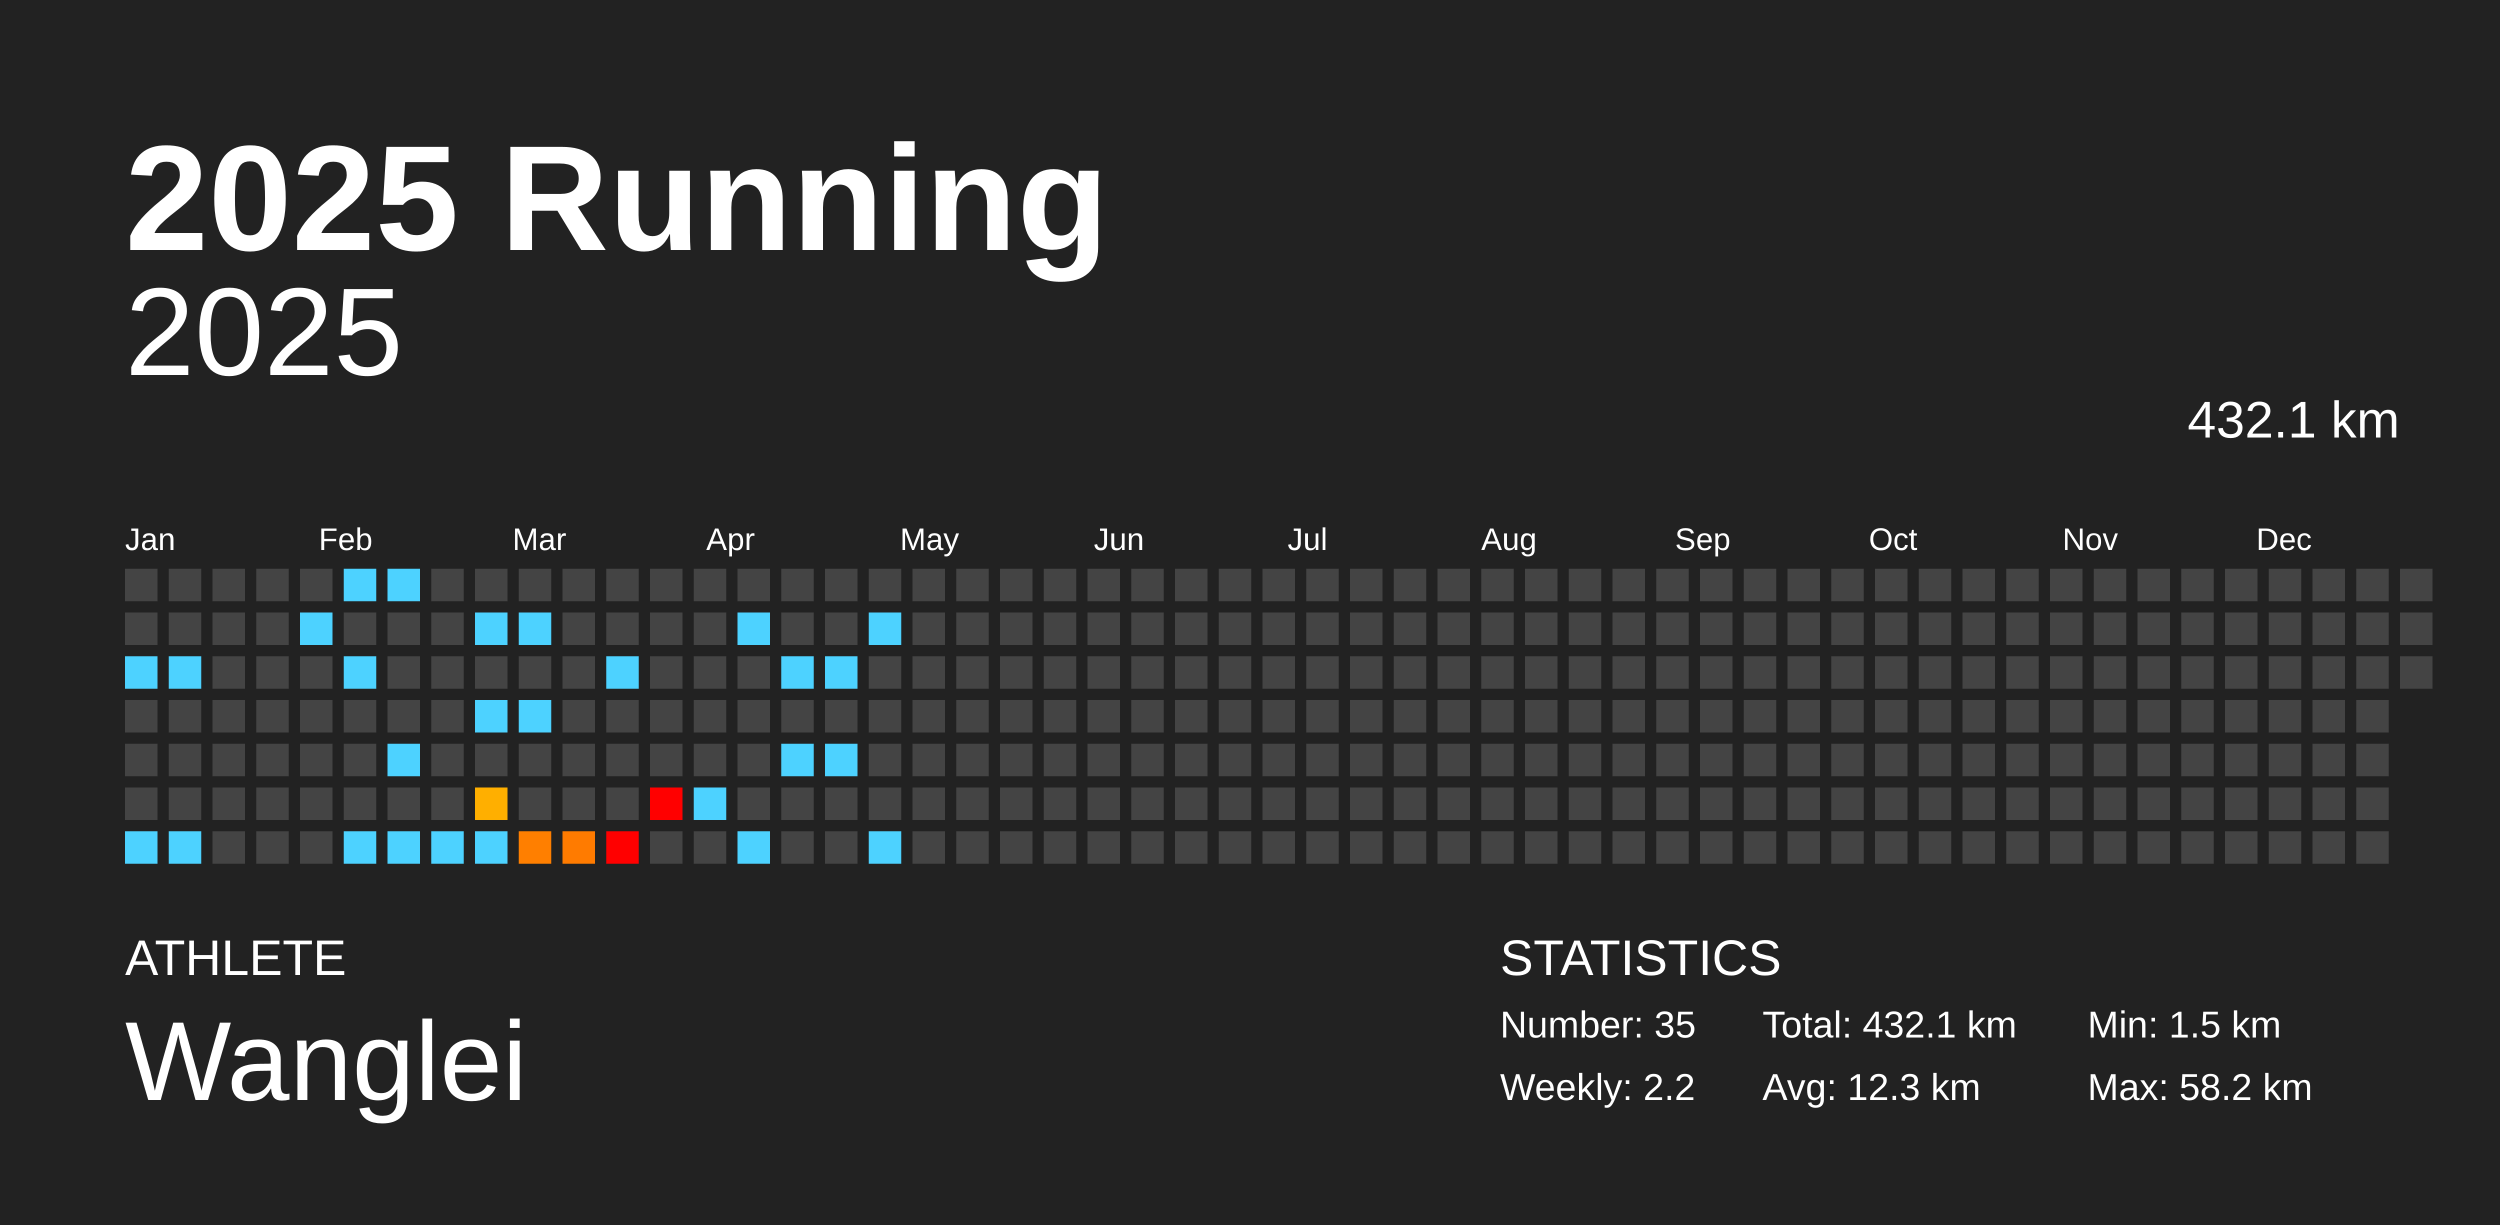
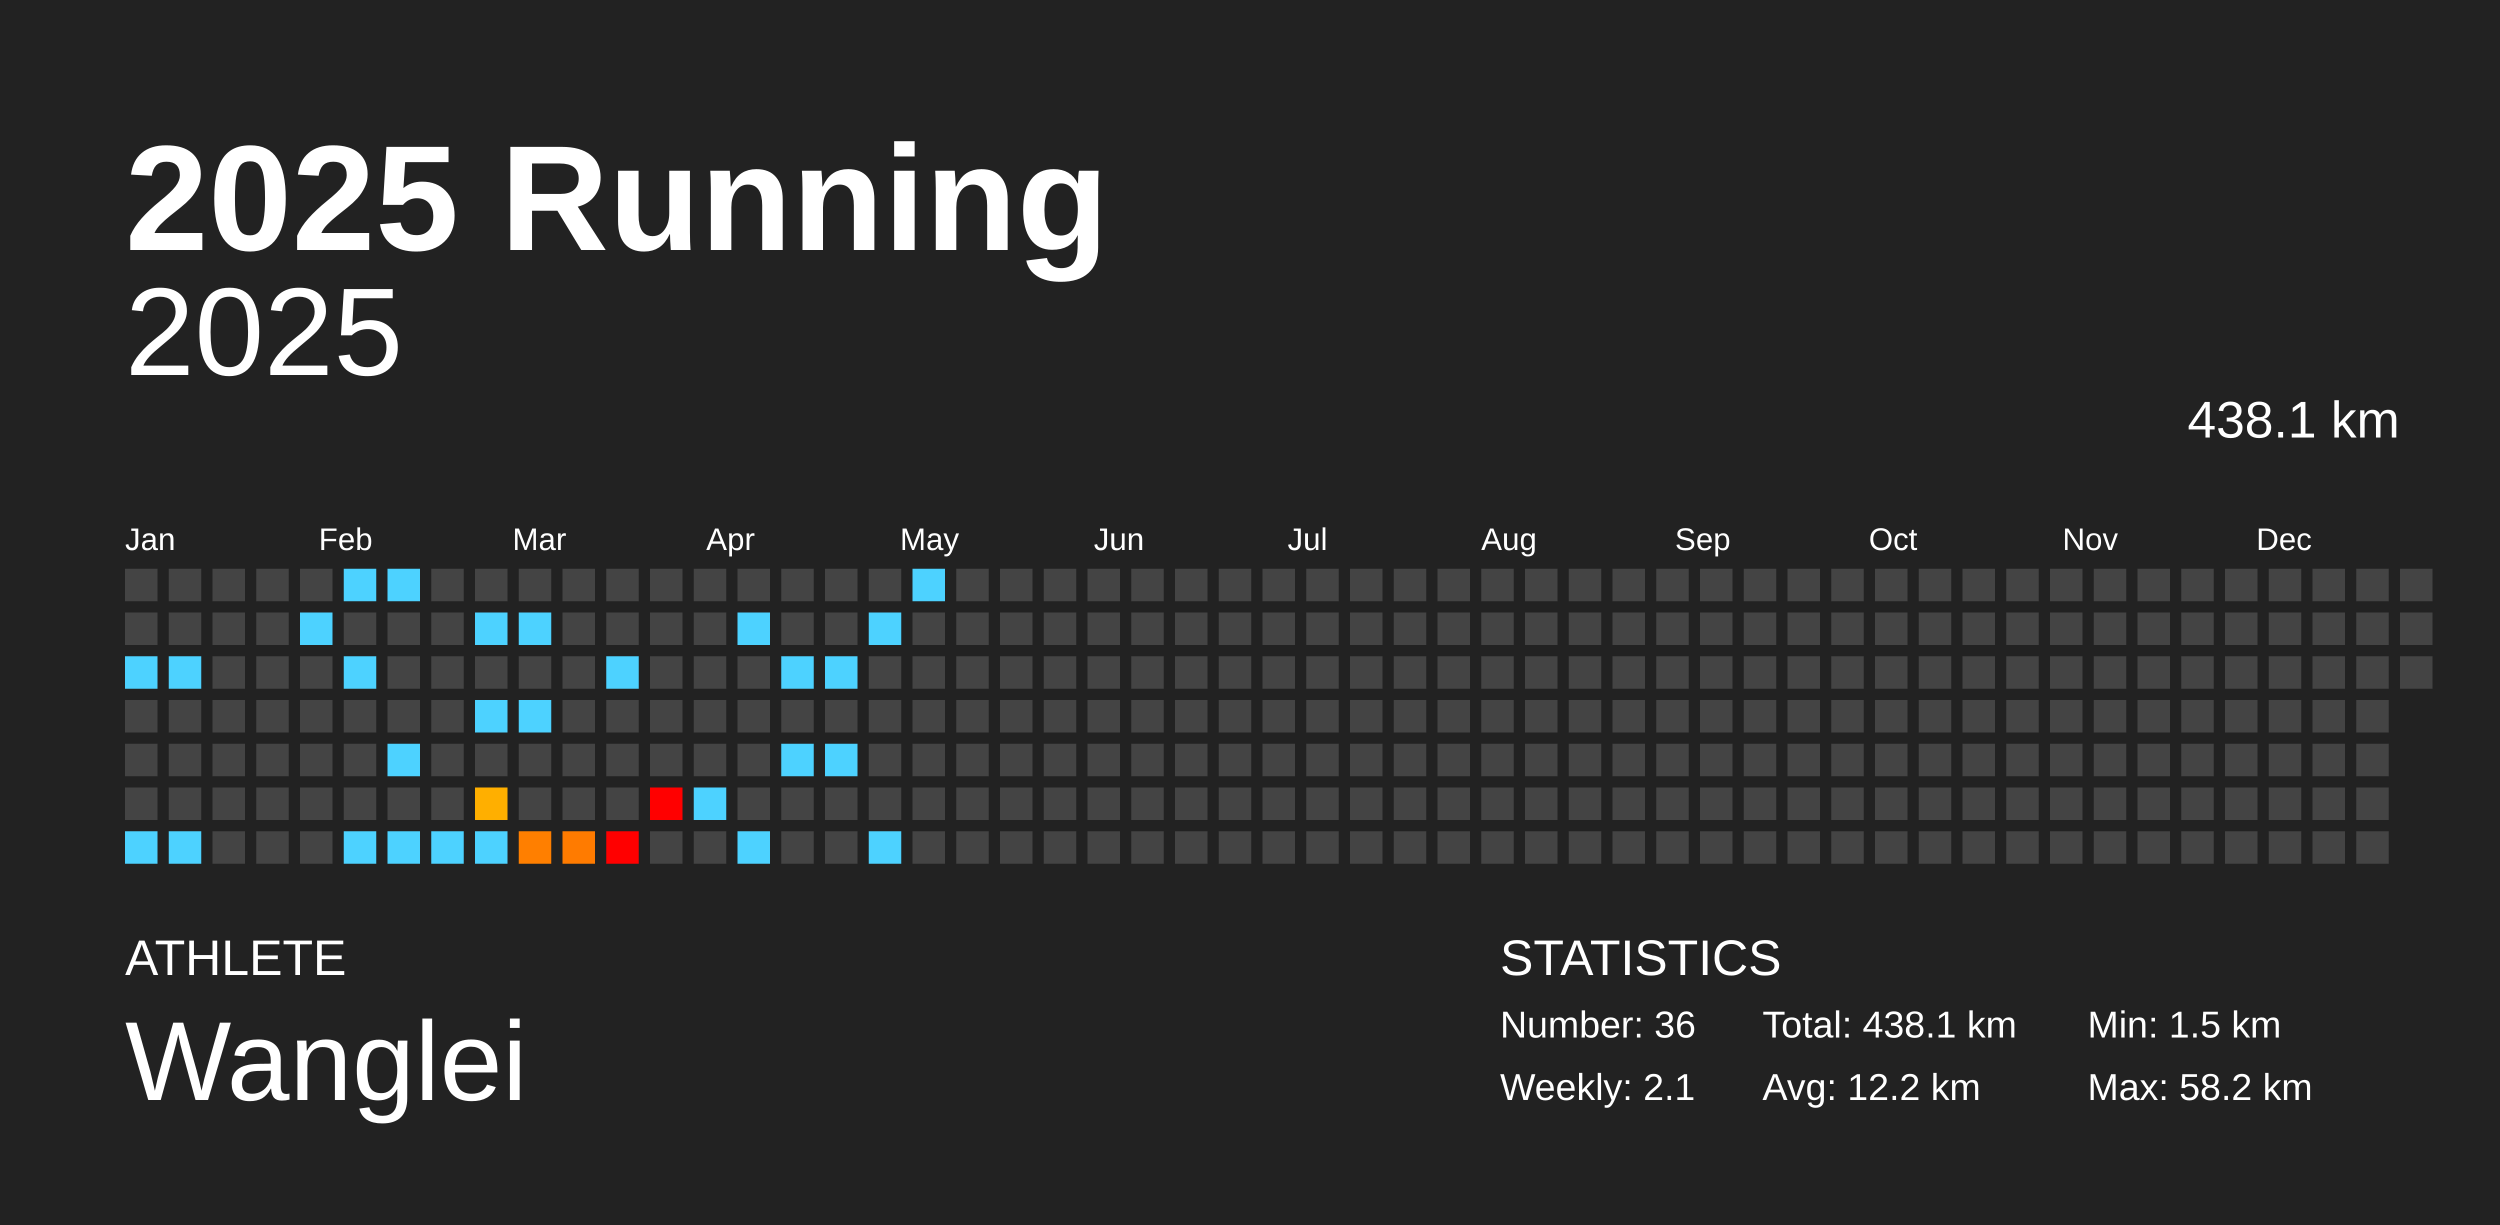
<svg xmlns="http://www.w3.org/2000/svg" baseProfile="full" height="98mm" version="1.1" viewBox="0,0,200,98" width="200mm">
  <defs />
  <rect fill="#222222" height="98" width="200" x="0" y="0" />
  <text fill="#FFFFFF" style="font-size:12px; font-family:Arial; font-weight:bold;" x="10" y="20">2025 Running</text>
  <text fill="#FFFFFF" style="font-size:4px; font-family:Arial" x="10" y="78">ATHLETE</text>
  <text fill="#FFFFFF" style="font-size:9px; font-family:Arial" x="10" y="88">Wanglei</text>
  <text fill="#FFFFFF" style="font-size:4px; font-family:Arial" x="120" y="78">STATISTICS</text>
-   <text fill="#FFFFFF" style="font-size:3px; font-family:Arial" x="120" y="83">Number: 35</text>
-   <text fill="#FFFFFF" style="font-size:3px; font-family:Arial" x="120" y="88">Weekly: 2.2</text>
-   <text fill="#FFFFFF" style="font-size:3px; font-family:Arial" x="141" y="83">Total: 432.1 km</text>
-   <text fill="#FFFFFF" style="font-size:3px; font-family:Arial" x="141" y="88">Avg: 12.3 km</text>
+   <text fill="#FFFFFF" style="font-size:3px; font-family:Arial" x="120" y="83">Number: 36</text>
+   <text fill="#FFFFFF" style="font-size:3px; font-family:Arial" x="120" y="88">Weekly: 2.1</text>
+   <text fill="#FFFFFF" style="font-size:3px; font-family:Arial" x="141" y="83">Total: 438.1 km</text>
+   <text fill="#FFFFFF" style="font-size:3px; font-family:Arial" x="141" y="88">Avg: 12.2 km</text>
  <text fill="#FFFFFF" style="font-size:3px; font-family:Arial" x="167" y="83">Min: 1.5 km</text>
  <text fill="#FFFFFF" style="font-size:3px; font-family:Arial" x="167" y="88">Max: 58.2 km</text>
  <text alignment-baseline="hanging" fill="#FFFFFF" style="font-size:10.0px; font-family:Arial;" x="10" y="30">2025</text>
-   <text alignment-baseline="hanging" fill="#FFFFFF" style="font-size:4.125px; font-family:Arial;" x="175" y="35">432.1 km</text>
+   <text alignment-baseline="hanging" fill="#FFFFFF" style="font-size:4.125px; font-family:Arial;" x="175" y="35">438.1 km</text>
  <text fill="#FFFFFF" style="font-size:2.5px; font-family:Arial" x="10.0" y="44">Jan</text>
  <text fill="#FFFFFF" style="font-size:2.5px; font-family:Arial" x="25.5" y="44">Feb</text>
  <text fill="#FFFFFF" style="font-size:2.5px; font-family:Arial" x="41.0" y="44">Mar</text>
  <text fill="#FFFFFF" style="font-size:2.5px; font-family:Arial" x="56.5" y="44">Apr</text>
  <text fill="#FFFFFF" style="font-size:2.5px; font-family:Arial" x="72.0" y="44">May</text>
  <text fill="#FFFFFF" style="font-size:2.5px; font-family:Arial" x="87.5" y="44">Jun</text>
  <text fill="#FFFFFF" style="font-size:2.5px; font-family:Arial" x="103.0" y="44">Jul</text>
  <text fill="#FFFFFF" style="font-size:2.5px; font-family:Arial" x="118.5" y="44">Aug</text>
  <text fill="#FFFFFF" style="font-size:2.5px; font-family:Arial" x="134.0" y="44">Sep</text>
  <text fill="#FFFFFF" style="font-size:2.5px; font-family:Arial" x="149.5" y="44">Oct</text>
  <text fill="#FFFFFF" style="font-size:2.5px; font-family:Arial" x="165.0" y="44">Nov</text>
  <text fill="#FFFFFF" style="font-size:2.5px; font-family:Arial" x="180.5" y="44">Dec</text>
  <rect fill="#444444" height="2.6" width="2.6" x="10.0" y="45.5" />
  <rect fill="#444444" height="2.6" width="2.6" x="10.0" y="49.0" />
  <rect fill="#4dd2ff" height="2.6" width="2.6" x="10.0" y="52.5" />
  <rect fill="#444444" height="2.6" width="2.6" x="10.0" y="56.0" />
  <rect fill="#444444" height="2.6" width="2.6" x="10.0" y="59.5" />
  <rect fill="#444444" height="2.6" width="2.6" x="10.0" y="63.0" />
  <rect fill="#4dd2ff" height="2.6" width="2.6" x="10.0" y="66.5" />
  <rect fill="#444444" height="2.6" width="2.6" x="13.5" y="45.5" />
  <rect fill="#444444" height="2.6" width="2.6" x="13.5" y="49.0" />
  <rect fill="#4dd2ff" height="2.6" width="2.6" x="13.5" y="52.5" />
  <rect fill="#444444" height="2.6" width="2.6" x="13.5" y="56.0" />
  <rect fill="#444444" height="2.6" width="2.6" x="13.5" y="59.5" />
  <rect fill="#444444" height="2.6" width="2.6" x="13.5" y="63.0" />
  <rect fill="#4dd2ff" height="2.6" width="2.6" x="13.5" y="66.5" />
  <rect fill="#444444" height="2.6" width="2.6" x="17.0" y="45.5" />
  <rect fill="#444444" height="2.6" width="2.6" x="17.0" y="49.0" />
  <rect fill="#444444" height="2.6" width="2.6" x="17.0" y="52.5" />
  <rect fill="#444444" height="2.6" width="2.6" x="17.0" y="56.0" />
  <rect fill="#444444" height="2.6" width="2.6" x="17.0" y="59.5" />
  <rect fill="#444444" height="2.6" width="2.6" x="17.0" y="63.0" />
  <rect fill="#444444" height="2.6" width="2.6" x="17.0" y="66.5" />
  <rect fill="#444444" height="2.6" width="2.6" x="20.5" y="45.5" />
  <rect fill="#444444" height="2.6" width="2.6" x="20.5" y="49.0" />
  <rect fill="#444444" height="2.6" width="2.6" x="20.5" y="52.5" />
  <rect fill="#444444" height="2.6" width="2.6" x="20.5" y="56.0" />
  <rect fill="#444444" height="2.6" width="2.6" x="20.5" y="59.5" />
  <rect fill="#444444" height="2.6" width="2.6" x="20.5" y="63.0" />
  <rect fill="#444444" height="2.6" width="2.6" x="20.5" y="66.5" />
  <rect fill="#444444" height="2.6" width="2.6" x="24.0" y="45.5" />
  <rect fill="#4dd2ff" height="2.6" width="2.6" x="24.0" y="49.0" />
  <rect fill="#444444" height="2.6" width="2.6" x="24.0" y="52.5" />
  <rect fill="#444444" height="2.6" width="2.6" x="24.0" y="56.0" />
  <rect fill="#444444" height="2.6" width="2.6" x="24.0" y="59.5" />
  <rect fill="#444444" height="2.6" width="2.6" x="24.0" y="63.0" />
  <rect fill="#444444" height="2.6" width="2.6" x="24.0" y="66.5" />
  <rect fill="#4dd2ff" height="2.6" width="2.6" x="27.5" y="45.5" />
  <rect fill="#444444" height="2.6" width="2.6" x="27.5" y="49.0" />
  <rect fill="#4dd2ff" height="2.6" width="2.6" x="27.5" y="52.5" />
  <rect fill="#444444" height="2.6" width="2.6" x="27.5" y="56.0" />
  <rect fill="#444444" height="2.6" width="2.6" x="27.5" y="59.5" />
  <rect fill="#444444" height="2.6" width="2.6" x="27.5" y="63.0" />
  <rect fill="#4dd2ff" height="2.6" width="2.6" x="27.5" y="66.5" />
  <rect fill="#4dd2ff" height="2.6" width="2.6" x="31.0" y="45.5" />
  <rect fill="#444444" height="2.6" width="2.6" x="31.0" y="49.0" />
  <rect fill="#444444" height="2.6" width="2.6" x="31.0" y="52.5" />
  <rect fill="#444444" height="2.6" width="2.6" x="31.0" y="56.0" />
  <rect fill="#4dd2ff" height="2.6" width="2.6" x="31.0" y="59.5" />
  <rect fill="#444444" height="2.6" width="2.6" x="31.0" y="63.0" />
  <rect fill="#4dd2ff" height="2.6" width="2.6" x="31.0" y="66.5" />
  <rect fill="#444444" height="2.6" width="2.6" x="34.5" y="45.5" />
  <rect fill="#444444" height="2.6" width="2.6" x="34.5" y="49.0" />
  <rect fill="#444444" height="2.6" width="2.6" x="34.5" y="52.5" />
  <rect fill="#444444" height="2.6" width="2.6" x="34.5" y="56.0" />
  <rect fill="#444444" height="2.6" width="2.6" x="34.5" y="59.5" />
  <rect fill="#444444" height="2.6" width="2.6" x="34.5" y="63.0" />
  <rect fill="#4dd2ff" height="2.6" width="2.6" x="34.5" y="66.5" />
  <rect fill="#444444" height="2.6" width="2.6" x="38.0" y="45.5" />
  <rect fill="#4dd2ff" height="2.6" width="2.6" x="38.0" y="49.0" />
  <rect fill="#444444" height="2.6" width="2.6" x="38.0" y="52.5" />
  <rect fill="#4dd2ff" height="2.6" width="2.6" x="38.0" y="56.0" />
  <rect fill="#444444" height="2.6" width="2.6" x="38.0" y="59.5" />
  <rect fill="#ffaf00" height="2.6" width="2.6" x="38.0" y="63.0" />
  <rect fill="#4dd2ff" height="2.6" width="2.6" x="38.0" y="66.5" />
  <rect fill="#444444" height="2.6" width="2.6" x="41.5" y="45.5" />
  <rect fill="#4dd2ff" height="2.6" width="2.6" x="41.5" y="49.0" />
  <rect fill="#444444" height="2.6" width="2.6" x="41.5" y="52.5" />
  <rect fill="#4dd2ff" height="2.6" width="2.6" x="41.5" y="56.0" />
  <rect fill="#444444" height="2.6" width="2.6" x="41.5" y="59.5" />
  <rect fill="#444444" height="2.6" width="2.6" x="41.5" y="63.0" />
  <rect fill="#ff7f00" height="2.6" width="2.6" x="41.5" y="66.5" />
  <rect fill="#444444" height="2.6" width="2.6" x="45.0" y="45.5" />
  <rect fill="#444444" height="2.6" width="2.6" x="45.0" y="49.0" />
  <rect fill="#444444" height="2.6" width="2.6" x="45.0" y="52.5" />
  <rect fill="#444444" height="2.6" width="2.6" x="45.0" y="56.0" />
  <rect fill="#444444" height="2.6" width="2.6" x="45.0" y="59.5" />
  <rect fill="#444444" height="2.6" width="2.6" x="45.0" y="63.0" />
  <rect fill="#ff7b00" height="2.6" width="2.6" x="45.0" y="66.5" />
  <rect fill="#444444" height="2.6" width="2.6" x="48.5" y="45.5" />
  <rect fill="#444444" height="2.6" width="2.6" x="48.5" y="49.0" />
  <rect fill="#4dd2ff" height="2.6" width="2.6" x="48.5" y="52.5" />
  <rect fill="#444444" height="2.6" width="2.6" x="48.5" y="56.0" />
  <rect fill="#444444" height="2.6" width="2.6" x="48.5" y="59.5" />
  <rect fill="#444444" height="2.6" width="2.6" x="48.5" y="63.0" />
  <rect fill="red" height="2.6" width="2.6" x="48.5" y="66.5" />
  <rect fill="#444444" height="2.6" width="2.6" x="52.0" y="45.5" />
  <rect fill="#444444" height="2.6" width="2.6" x="52.0" y="49.0" />
  <rect fill="#444444" height="2.6" width="2.6" x="52.0" y="52.5" />
  <rect fill="#444444" height="2.6" width="2.6" x="52.0" y="56.0" />
  <rect fill="#444444" height="2.6" width="2.6" x="52.0" y="59.5" />
  <rect fill="red" height="2.6" width="2.6" x="52.0" y="63.0" />
  <rect fill="#444444" height="2.6" width="2.6" x="52.0" y="66.5" />
  <rect fill="#444444" height="2.6" width="2.6" x="55.5" y="45.5" />
  <rect fill="#444444" height="2.6" width="2.6" x="55.5" y="49.0" />
  <rect fill="#444444" height="2.6" width="2.6" x="55.5" y="52.5" />
  <rect fill="#444444" height="2.6" width="2.6" x="55.5" y="56.0" />
  <rect fill="#444444" height="2.6" width="2.6" x="55.5" y="59.5" />
  <rect fill="#4dd2ff" height="2.6" width="2.6" x="55.5" y="63.0" />
  <rect fill="#444444" height="2.6" width="2.6" x="55.5" y="66.5" />
  <rect fill="#444444" height="2.6" width="2.6" x="59.0" y="45.5" />
  <rect fill="#4dd2ff" height="2.6" width="2.6" x="59.0" y="49.0" />
  <rect fill="#444444" height="2.6" width="2.6" x="59.0" y="52.5" />
  <rect fill="#444444" height="2.6" width="2.6" x="59.0" y="56.0" />
  <rect fill="#444444" height="2.6" width="2.6" x="59.0" y="59.5" />
  <rect fill="#444444" height="2.6" width="2.6" x="59.0" y="63.0" />
  <rect fill="#4dd2ff" height="2.6" width="2.6" x="59.0" y="66.5" />
  <rect fill="#444444" height="2.6" width="2.6" x="62.5" y="45.5" />
  <rect fill="#444444" height="2.6" width="2.6" x="62.5" y="49.0" />
  <rect fill="#4dd2ff" height="2.6" width="2.6" x="62.5" y="52.5" />
  <rect fill="#444444" height="2.6" width="2.6" x="62.5" y="56.0" />
  <rect fill="#4dd2ff" height="2.6" width="2.6" x="62.5" y="59.5" />
  <rect fill="#444444" height="2.6" width="2.6" x="62.5" y="63.0" />
  <rect fill="#444444" height="2.6" width="2.6" x="62.5" y="66.5" />
  <rect fill="#444444" height="2.6" width="2.6" x="66.0" y="45.5" />
  <rect fill="#444444" height="2.6" width="2.6" x="66.0" y="49.0" />
  <rect fill="#4dd2ff" height="2.6" width="2.6" x="66.0" y="52.5" />
  <rect fill="#444444" height="2.6" width="2.6" x="66.0" y="56.0" />
  <rect fill="#4dd2ff" height="2.6" width="2.6" x="66.0" y="59.5" />
  <rect fill="#444444" height="2.6" width="2.6" x="66.0" y="63.0" />
  <rect fill="#444444" height="2.6" width="2.6" x="66.0" y="66.5" />
  <rect fill="#444444" height="2.6" width="2.6" x="69.5" y="45.5" />
  <rect fill="#4dd2ff" height="2.6" width="2.6" x="69.5" y="49.0" />
  <rect fill="#444444" height="2.6" width="2.6" x="69.5" y="52.5" />
  <rect fill="#444444" height="2.6" width="2.6" x="69.5" y="56.0" />
  <rect fill="#444444" height="2.6" width="2.6" x="69.5" y="59.5" />
  <rect fill="#444444" height="2.6" width="2.6" x="69.5" y="63.0" />
  <rect fill="#4dd2ff" height="2.6" width="2.6" x="69.5" y="66.5" />
-   <rect fill="#444444" height="2.6" width="2.6" x="73.0" y="45.5" />
+   <rect fill="#4dd2ff" height="2.6" width="2.6" x="73.0" y="45.5" />
  <rect fill="#444444" height="2.6" width="2.6" x="73.0" y="49.0" />
  <rect fill="#444444" height="2.6" width="2.6" x="73.0" y="52.5" />
  <rect fill="#444444" height="2.6" width="2.6" x="73.0" y="56.0" />
  <rect fill="#444444" height="2.6" width="2.6" x="73.0" y="59.5" />
  <rect fill="#444444" height="2.6" width="2.6" x="73.0" y="63.0" />
  <rect fill="#444444" height="2.6" width="2.6" x="73.0" y="66.5" />
  <rect fill="#444444" height="2.6" width="2.6" x="76.5" y="45.5" />
  <rect fill="#444444" height="2.6" width="2.6" x="76.5" y="49.0" />
  <rect fill="#444444" height="2.6" width="2.6" x="76.5" y="52.5" />
  <rect fill="#444444" height="2.6" width="2.6" x="76.5" y="56.0" />
  <rect fill="#444444" height="2.6" width="2.6" x="76.5" y="59.5" />
  <rect fill="#444444" height="2.6" width="2.6" x="76.5" y="63.0" />
  <rect fill="#444444" height="2.6" width="2.6" x="76.5" y="66.5" />
  <rect fill="#444444" height="2.6" width="2.6" x="80.0" y="45.5" />
  <rect fill="#444444" height="2.6" width="2.6" x="80.0" y="49.0" />
  <rect fill="#444444" height="2.6" width="2.6" x="80.0" y="52.5" />
  <rect fill="#444444" height="2.6" width="2.6" x="80.0" y="56.0" />
  <rect fill="#444444" height="2.6" width="2.6" x="80.0" y="59.5" />
  <rect fill="#444444" height="2.6" width="2.6" x="80.0" y="63.0" />
  <rect fill="#444444" height="2.6" width="2.6" x="80.0" y="66.5" />
  <rect fill="#444444" height="2.6" width="2.6" x="83.5" y="45.5" />
  <rect fill="#444444" height="2.6" width="2.6" x="83.5" y="49.0" />
  <rect fill="#444444" height="2.6" width="2.6" x="83.5" y="52.5" />
  <rect fill="#444444" height="2.6" width="2.6" x="83.5" y="56.0" />
  <rect fill="#444444" height="2.6" width="2.6" x="83.5" y="59.5" />
  <rect fill="#444444" height="2.6" width="2.6" x="83.5" y="63.0" />
  <rect fill="#444444" height="2.6" width="2.6" x="83.5" y="66.5" />
  <rect fill="#444444" height="2.6" width="2.6" x="87.0" y="45.5" />
  <rect fill="#444444" height="2.6" width="2.6" x="87.0" y="49.0" />
  <rect fill="#444444" height="2.6" width="2.6" x="87.0" y="52.5" />
  <rect fill="#444444" height="2.6" width="2.6" x="87.0" y="56.0" />
  <rect fill="#444444" height="2.6" width="2.6" x="87.0" y="59.5" />
  <rect fill="#444444" height="2.6" width="2.6" x="87.0" y="63.0" />
  <rect fill="#444444" height="2.6" width="2.6" x="87.0" y="66.5" />
  <rect fill="#444444" height="2.6" width="2.6" x="90.5" y="45.5" />
  <rect fill="#444444" height="2.6" width="2.6" x="90.5" y="49.0" />
  <rect fill="#444444" height="2.6" width="2.6" x="90.5" y="52.5" />
  <rect fill="#444444" height="2.6" width="2.6" x="90.5" y="56.0" />
  <rect fill="#444444" height="2.6" width="2.6" x="90.5" y="59.5" />
  <rect fill="#444444" height="2.6" width="2.6" x="90.5" y="63.0" />
  <rect fill="#444444" height="2.6" width="2.6" x="90.5" y="66.5" />
  <rect fill="#444444" height="2.6" width="2.6" x="94.0" y="45.5" />
  <rect fill="#444444" height="2.6" width="2.6" x="94.0" y="49.0" />
  <rect fill="#444444" height="2.6" width="2.6" x="94.0" y="52.5" />
  <rect fill="#444444" height="2.6" width="2.6" x="94.0" y="56.0" />
  <rect fill="#444444" height="2.6" width="2.6" x="94.0" y="59.5" />
  <rect fill="#444444" height="2.6" width="2.6" x="94.0" y="63.0" />
  <rect fill="#444444" height="2.6" width="2.6" x="94.0" y="66.5" />
  <rect fill="#444444" height="2.6" width="2.6" x="97.5" y="45.5" />
  <rect fill="#444444" height="2.6" width="2.6" x="97.5" y="49.0" />
  <rect fill="#444444" height="2.6" width="2.6" x="97.5" y="52.5" />
  <rect fill="#444444" height="2.6" width="2.6" x="97.5" y="56.0" />
  <rect fill="#444444" height="2.6" width="2.6" x="97.5" y="59.5" />
  <rect fill="#444444" height="2.6" width="2.6" x="97.5" y="63.0" />
  <rect fill="#444444" height="2.6" width="2.6" x="97.5" y="66.5" />
  <rect fill="#444444" height="2.6" width="2.6" x="101.0" y="45.5" />
  <rect fill="#444444" height="2.6" width="2.6" x="101.0" y="49.0" />
  <rect fill="#444444" height="2.6" width="2.6" x="101.0" y="52.5" />
  <rect fill="#444444" height="2.6" width="2.6" x="101.0" y="56.0" />
  <rect fill="#444444" height="2.6" width="2.6" x="101.0" y="59.5" />
  <rect fill="#444444" height="2.6" width="2.6" x="101.0" y="63.0" />
  <rect fill="#444444" height="2.6" width="2.6" x="101.0" y="66.5" />
  <rect fill="#444444" height="2.6" width="2.6" x="104.5" y="45.5" />
  <rect fill="#444444" height="2.6" width="2.6" x="104.5" y="49.0" />
  <rect fill="#444444" height="2.6" width="2.6" x="104.5" y="52.5" />
  <rect fill="#444444" height="2.6" width="2.6" x="104.5" y="56.0" />
  <rect fill="#444444" height="2.6" width="2.6" x="104.5" y="59.5" />
  <rect fill="#444444" height="2.6" width="2.6" x="104.5" y="63.0" />
  <rect fill="#444444" height="2.6" width="2.6" x="104.5" y="66.5" />
  <rect fill="#444444" height="2.6" width="2.6" x="108.0" y="45.5" />
  <rect fill="#444444" height="2.6" width="2.6" x="108.0" y="49.0" />
  <rect fill="#444444" height="2.6" width="2.6" x="108.0" y="52.5" />
  <rect fill="#444444" height="2.6" width="2.6" x="108.0" y="56.0" />
  <rect fill="#444444" height="2.6" width="2.6" x="108.0" y="59.5" />
  <rect fill="#444444" height="2.6" width="2.6" x="108.0" y="63.0" />
  <rect fill="#444444" height="2.6" width="2.6" x="108.0" y="66.5" />
  <rect fill="#444444" height="2.6" width="2.6" x="111.5" y="45.5" />
  <rect fill="#444444" height="2.6" width="2.6" x="111.5" y="49.0" />
  <rect fill="#444444" height="2.6" width="2.6" x="111.5" y="52.5" />
  <rect fill="#444444" height="2.6" width="2.6" x="111.5" y="56.0" />
  <rect fill="#444444" height="2.6" width="2.6" x="111.5" y="59.5" />
  <rect fill="#444444" height="2.6" width="2.6" x="111.5" y="63.0" />
  <rect fill="#444444" height="2.6" width="2.6" x="111.5" y="66.5" />
  <rect fill="#444444" height="2.6" width="2.6" x="115.0" y="45.5" />
  <rect fill="#444444" height="2.6" width="2.6" x="115.0" y="49.0" />
  <rect fill="#444444" height="2.6" width="2.6" x="115.0" y="52.5" />
  <rect fill="#444444" height="2.6" width="2.6" x="115.0" y="56.0" />
  <rect fill="#444444" height="2.6" width="2.6" x="115.0" y="59.5" />
  <rect fill="#444444" height="2.6" width="2.6" x="115.0" y="63.0" />
  <rect fill="#444444" height="2.6" width="2.6" x="115.0" y="66.5" />
  <rect fill="#444444" height="2.6" width="2.6" x="118.5" y="45.5" />
  <rect fill="#444444" height="2.6" width="2.6" x="118.5" y="49.0" />
  <rect fill="#444444" height="2.6" width="2.6" x="118.5" y="52.5" />
  <rect fill="#444444" height="2.6" width="2.6" x="118.5" y="56.0" />
  <rect fill="#444444" height="2.6" width="2.6" x="118.5" y="59.5" />
  <rect fill="#444444" height="2.6" width="2.6" x="118.5" y="63.0" />
  <rect fill="#444444" height="2.6" width="2.6" x="118.5" y="66.5" />
  <rect fill="#444444" height="2.6" width="2.6" x="122.0" y="45.5" />
  <rect fill="#444444" height="2.6" width="2.6" x="122.0" y="49.0" />
  <rect fill="#444444" height="2.6" width="2.6" x="122.0" y="52.5" />
  <rect fill="#444444" height="2.6" width="2.6" x="122.0" y="56.0" />
  <rect fill="#444444" height="2.6" width="2.6" x="122.0" y="59.5" />
  <rect fill="#444444" height="2.6" width="2.6" x="122.0" y="63.0" />
  <rect fill="#444444" height="2.6" width="2.6" x="122.0" y="66.5" />
  <rect fill="#444444" height="2.6" width="2.6" x="125.5" y="45.5" />
  <rect fill="#444444" height="2.6" width="2.6" x="125.5" y="49.0" />
  <rect fill="#444444" height="2.6" width="2.6" x="125.5" y="52.5" />
  <rect fill="#444444" height="2.6" width="2.6" x="125.5" y="56.0" />
  <rect fill="#444444" height="2.6" width="2.6" x="125.5" y="59.5" />
  <rect fill="#444444" height="2.6" width="2.6" x="125.5" y="63.0" />
  <rect fill="#444444" height="2.6" width="2.6" x="125.5" y="66.5" />
  <rect fill="#444444" height="2.6" width="2.6" x="129.0" y="45.5" />
  <rect fill="#444444" height="2.6" width="2.6" x="129.0" y="49.0" />
  <rect fill="#444444" height="2.6" width="2.6" x="129.0" y="52.5" />
  <rect fill="#444444" height="2.6" width="2.6" x="129.0" y="56.0" />
  <rect fill="#444444" height="2.6" width="2.6" x="129.0" y="59.5" />
  <rect fill="#444444" height="2.6" width="2.6" x="129.0" y="63.0" />
  <rect fill="#444444" height="2.6" width="2.6" x="129.0" y="66.5" />
  <rect fill="#444444" height="2.6" width="2.6" x="132.5" y="45.5" />
  <rect fill="#444444" height="2.6" width="2.6" x="132.5" y="49.0" />
  <rect fill="#444444" height="2.6" width="2.6" x="132.5" y="52.5" />
  <rect fill="#444444" height="2.6" width="2.6" x="132.5" y="56.0" />
  <rect fill="#444444" height="2.6" width="2.6" x="132.5" y="59.5" />
  <rect fill="#444444" height="2.6" width="2.6" x="132.5" y="63.0" />
  <rect fill="#444444" height="2.6" width="2.6" x="132.5" y="66.5" />
  <rect fill="#444444" height="2.6" width="2.6" x="136.0" y="45.5" />
  <rect fill="#444444" height="2.6" width="2.6" x="136.0" y="49.0" />
  <rect fill="#444444" height="2.6" width="2.6" x="136.0" y="52.5" />
  <rect fill="#444444" height="2.6" width="2.6" x="136.0" y="56.0" />
  <rect fill="#444444" height="2.6" width="2.6" x="136.0" y="59.5" />
  <rect fill="#444444" height="2.6" width="2.6" x="136.0" y="63.0" />
  <rect fill="#444444" height="2.6" width="2.6" x="136.0" y="66.5" />
  <rect fill="#444444" height="2.6" width="2.6" x="139.5" y="45.5" />
  <rect fill="#444444" height="2.6" width="2.6" x="139.5" y="49.0" />
  <rect fill="#444444" height="2.6" width="2.6" x="139.5" y="52.5" />
  <rect fill="#444444" height="2.6" width="2.6" x="139.5" y="56.0" />
  <rect fill="#444444" height="2.6" width="2.6" x="139.5" y="59.5" />
  <rect fill="#444444" height="2.6" width="2.6" x="139.5" y="63.0" />
  <rect fill="#444444" height="2.6" width="2.6" x="139.5" y="66.5" />
  <rect fill="#444444" height="2.6" width="2.6" x="143.0" y="45.5" />
  <rect fill="#444444" height="2.6" width="2.6" x="143.0" y="49.0" />
  <rect fill="#444444" height="2.6" width="2.6" x="143.0" y="52.5" />
  <rect fill="#444444" height="2.6" width="2.6" x="143.0" y="56.0" />
  <rect fill="#444444" height="2.6" width="2.6" x="143.0" y="59.5" />
  <rect fill="#444444" height="2.6" width="2.6" x="143.0" y="63.0" />
  <rect fill="#444444" height="2.6" width="2.6" x="143.0" y="66.5" />
  <rect fill="#444444" height="2.6" width="2.6" x="146.5" y="45.5" />
  <rect fill="#444444" height="2.6" width="2.6" x="146.5" y="49.0" />
  <rect fill="#444444" height="2.6" width="2.6" x="146.5" y="52.5" />
  <rect fill="#444444" height="2.6" width="2.6" x="146.5" y="56.0" />
  <rect fill="#444444" height="2.6" width="2.6" x="146.5" y="59.5" />
  <rect fill="#444444" height="2.6" width="2.6" x="146.5" y="63.0" />
  <rect fill="#444444" height="2.6" width="2.6" x="146.5" y="66.5" />
  <rect fill="#444444" height="2.6" width="2.6" x="150.0" y="45.5" />
  <rect fill="#444444" height="2.6" width="2.6" x="150.0" y="49.0" />
  <rect fill="#444444" height="2.6" width="2.6" x="150.0" y="52.5" />
  <rect fill="#444444" height="2.6" width="2.6" x="150.0" y="56.0" />
  <rect fill="#444444" height="2.6" width="2.6" x="150.0" y="59.5" />
  <rect fill="#444444" height="2.6" width="2.6" x="150.0" y="63.0" />
  <rect fill="#444444" height="2.6" width="2.6" x="150.0" y="66.5" />
  <rect fill="#444444" height="2.6" width="2.6" x="153.5" y="45.5" />
  <rect fill="#444444" height="2.6" width="2.6" x="153.5" y="49.0" />
  <rect fill="#444444" height="2.6" width="2.6" x="153.5" y="52.5" />
  <rect fill="#444444" height="2.6" width="2.6" x="153.5" y="56.0" />
  <rect fill="#444444" height="2.6" width="2.6" x="153.5" y="59.5" />
  <rect fill="#444444" height="2.6" width="2.6" x="153.5" y="63.0" />
  <rect fill="#444444" height="2.6" width="2.6" x="153.5" y="66.5" />
  <rect fill="#444444" height="2.6" width="2.6" x="157.0" y="45.5" />
  <rect fill="#444444" height="2.6" width="2.6" x="157.0" y="49.0" />
  <rect fill="#444444" height="2.6" width="2.6" x="157.0" y="52.5" />
  <rect fill="#444444" height="2.6" width="2.6" x="157.0" y="56.0" />
  <rect fill="#444444" height="2.6" width="2.6" x="157.0" y="59.5" />
  <rect fill="#444444" height="2.6" width="2.6" x="157.0" y="63.0" />
  <rect fill="#444444" height="2.6" width="2.6" x="157.0" y="66.5" />
  <rect fill="#444444" height="2.6" width="2.6" x="160.5" y="45.5" />
  <rect fill="#444444" height="2.6" width="2.6" x="160.5" y="49.0" />
  <rect fill="#444444" height="2.6" width="2.6" x="160.5" y="52.5" />
  <rect fill="#444444" height="2.6" width="2.6" x="160.5" y="56.0" />
  <rect fill="#444444" height="2.6" width="2.6" x="160.5" y="59.5" />
  <rect fill="#444444" height="2.6" width="2.6" x="160.5" y="63.0" />
  <rect fill="#444444" height="2.6" width="2.6" x="160.5" y="66.5" />
  <rect fill="#444444" height="2.6" width="2.6" x="164.0" y="45.5" />
  <rect fill="#444444" height="2.6" width="2.6" x="164.0" y="49.0" />
  <rect fill="#444444" height="2.6" width="2.6" x="164.0" y="52.5" />
  <rect fill="#444444" height="2.6" width="2.6" x="164.0" y="56.0" />
  <rect fill="#444444" height="2.6" width="2.6" x="164.0" y="59.5" />
  <rect fill="#444444" height="2.6" width="2.6" x="164.0" y="63.0" />
  <rect fill="#444444" height="2.6" width="2.6" x="164.0" y="66.5" />
  <rect fill="#444444" height="2.6" width="2.6" x="167.5" y="45.5" />
  <rect fill="#444444" height="2.6" width="2.6" x="167.5" y="49.0" />
  <rect fill="#444444" height="2.6" width="2.6" x="167.5" y="52.5" />
  <rect fill="#444444" height="2.6" width="2.6" x="167.5" y="56.0" />
  <rect fill="#444444" height="2.6" width="2.6" x="167.5" y="59.5" />
  <rect fill="#444444" height="2.6" width="2.6" x="167.5" y="63.0" />
  <rect fill="#444444" height="2.6" width="2.6" x="167.5" y="66.5" />
  <rect fill="#444444" height="2.6" width="2.6" x="171.0" y="45.5" />
  <rect fill="#444444" height="2.6" width="2.6" x="171.0" y="49.0" />
  <rect fill="#444444" height="2.6" width="2.6" x="171.0" y="52.5" />
  <rect fill="#444444" height="2.6" width="2.6" x="171.0" y="56.0" />
  <rect fill="#444444" height="2.6" width="2.6" x="171.0" y="59.5" />
  <rect fill="#444444" height="2.6" width="2.6" x="171.0" y="63.0" />
  <rect fill="#444444" height="2.6" width="2.6" x="171.0" y="66.5" />
  <rect fill="#444444" height="2.6" width="2.6" x="174.5" y="45.5" />
  <rect fill="#444444" height="2.6" width="2.6" x="174.5" y="49.0" />
  <rect fill="#444444" height="2.6" width="2.6" x="174.5" y="52.5" />
  <rect fill="#444444" height="2.6" width="2.6" x="174.5" y="56.0" />
  <rect fill="#444444" height="2.6" width="2.6" x="174.5" y="59.5" />
  <rect fill="#444444" height="2.6" width="2.6" x="174.5" y="63.0" />
  <rect fill="#444444" height="2.6" width="2.6" x="174.5" y="66.5" />
  <rect fill="#444444" height="2.6" width="2.6" x="178.0" y="45.5" />
  <rect fill="#444444" height="2.6" width="2.6" x="178.0" y="49.0" />
  <rect fill="#444444" height="2.6" width="2.6" x="178.0" y="52.5" />
  <rect fill="#444444" height="2.6" width="2.6" x="178.0" y="56.0" />
  <rect fill="#444444" height="2.6" width="2.6" x="178.0" y="59.5" />
  <rect fill="#444444" height="2.6" width="2.6" x="178.0" y="63.0" />
  <rect fill="#444444" height="2.6" width="2.6" x="178.0" y="66.5" />
  <rect fill="#444444" height="2.6" width="2.6" x="181.5" y="45.5" />
  <rect fill="#444444" height="2.6" width="2.6" x="181.5" y="49.0" />
  <rect fill="#444444" height="2.6" width="2.6" x="181.5" y="52.5" />
  <rect fill="#444444" height="2.6" width="2.6" x="181.5" y="56.0" />
  <rect fill="#444444" height="2.6" width="2.6" x="181.5" y="59.5" />
  <rect fill="#444444" height="2.6" width="2.6" x="181.5" y="63.0" />
  <rect fill="#444444" height="2.6" width="2.6" x="181.5" y="66.5" />
  <rect fill="#444444" height="2.6" width="2.6" x="185.0" y="45.5" />
  <rect fill="#444444" height="2.6" width="2.6" x="185.0" y="49.0" />
  <rect fill="#444444" height="2.6" width="2.6" x="185.0" y="52.5" />
  <rect fill="#444444" height="2.6" width="2.6" x="185.0" y="56.0" />
  <rect fill="#444444" height="2.6" width="2.6" x="185.0" y="59.5" />
  <rect fill="#444444" height="2.6" width="2.6" x="185.0" y="63.0" />
  <rect fill="#444444" height="2.6" width="2.6" x="185.0" y="66.5" />
  <rect fill="#444444" height="2.6" width="2.6" x="188.5" y="45.5" />
  <rect fill="#444444" height="2.6" width="2.6" x="188.5" y="49.0" />
  <rect fill="#444444" height="2.6" width="2.6" x="188.5" y="52.5" />
  <rect fill="#444444" height="2.6" width="2.6" x="188.5" y="56.0" />
  <rect fill="#444444" height="2.6" width="2.6" x="188.5" y="59.5" />
  <rect fill="#444444" height="2.6" width="2.6" x="188.5" y="63.0" />
  <rect fill="#444444" height="2.6" width="2.6" x="188.5" y="66.5" />
  <rect fill="#444444" height="2.6" width="2.6" x="192.0" y="45.5" />
  <rect fill="#444444" height="2.6" width="2.6" x="192.0" y="49.0" />
  <rect fill="#444444" height="2.6" width="2.6" x="192.0" y="52.5" />
</svg>
